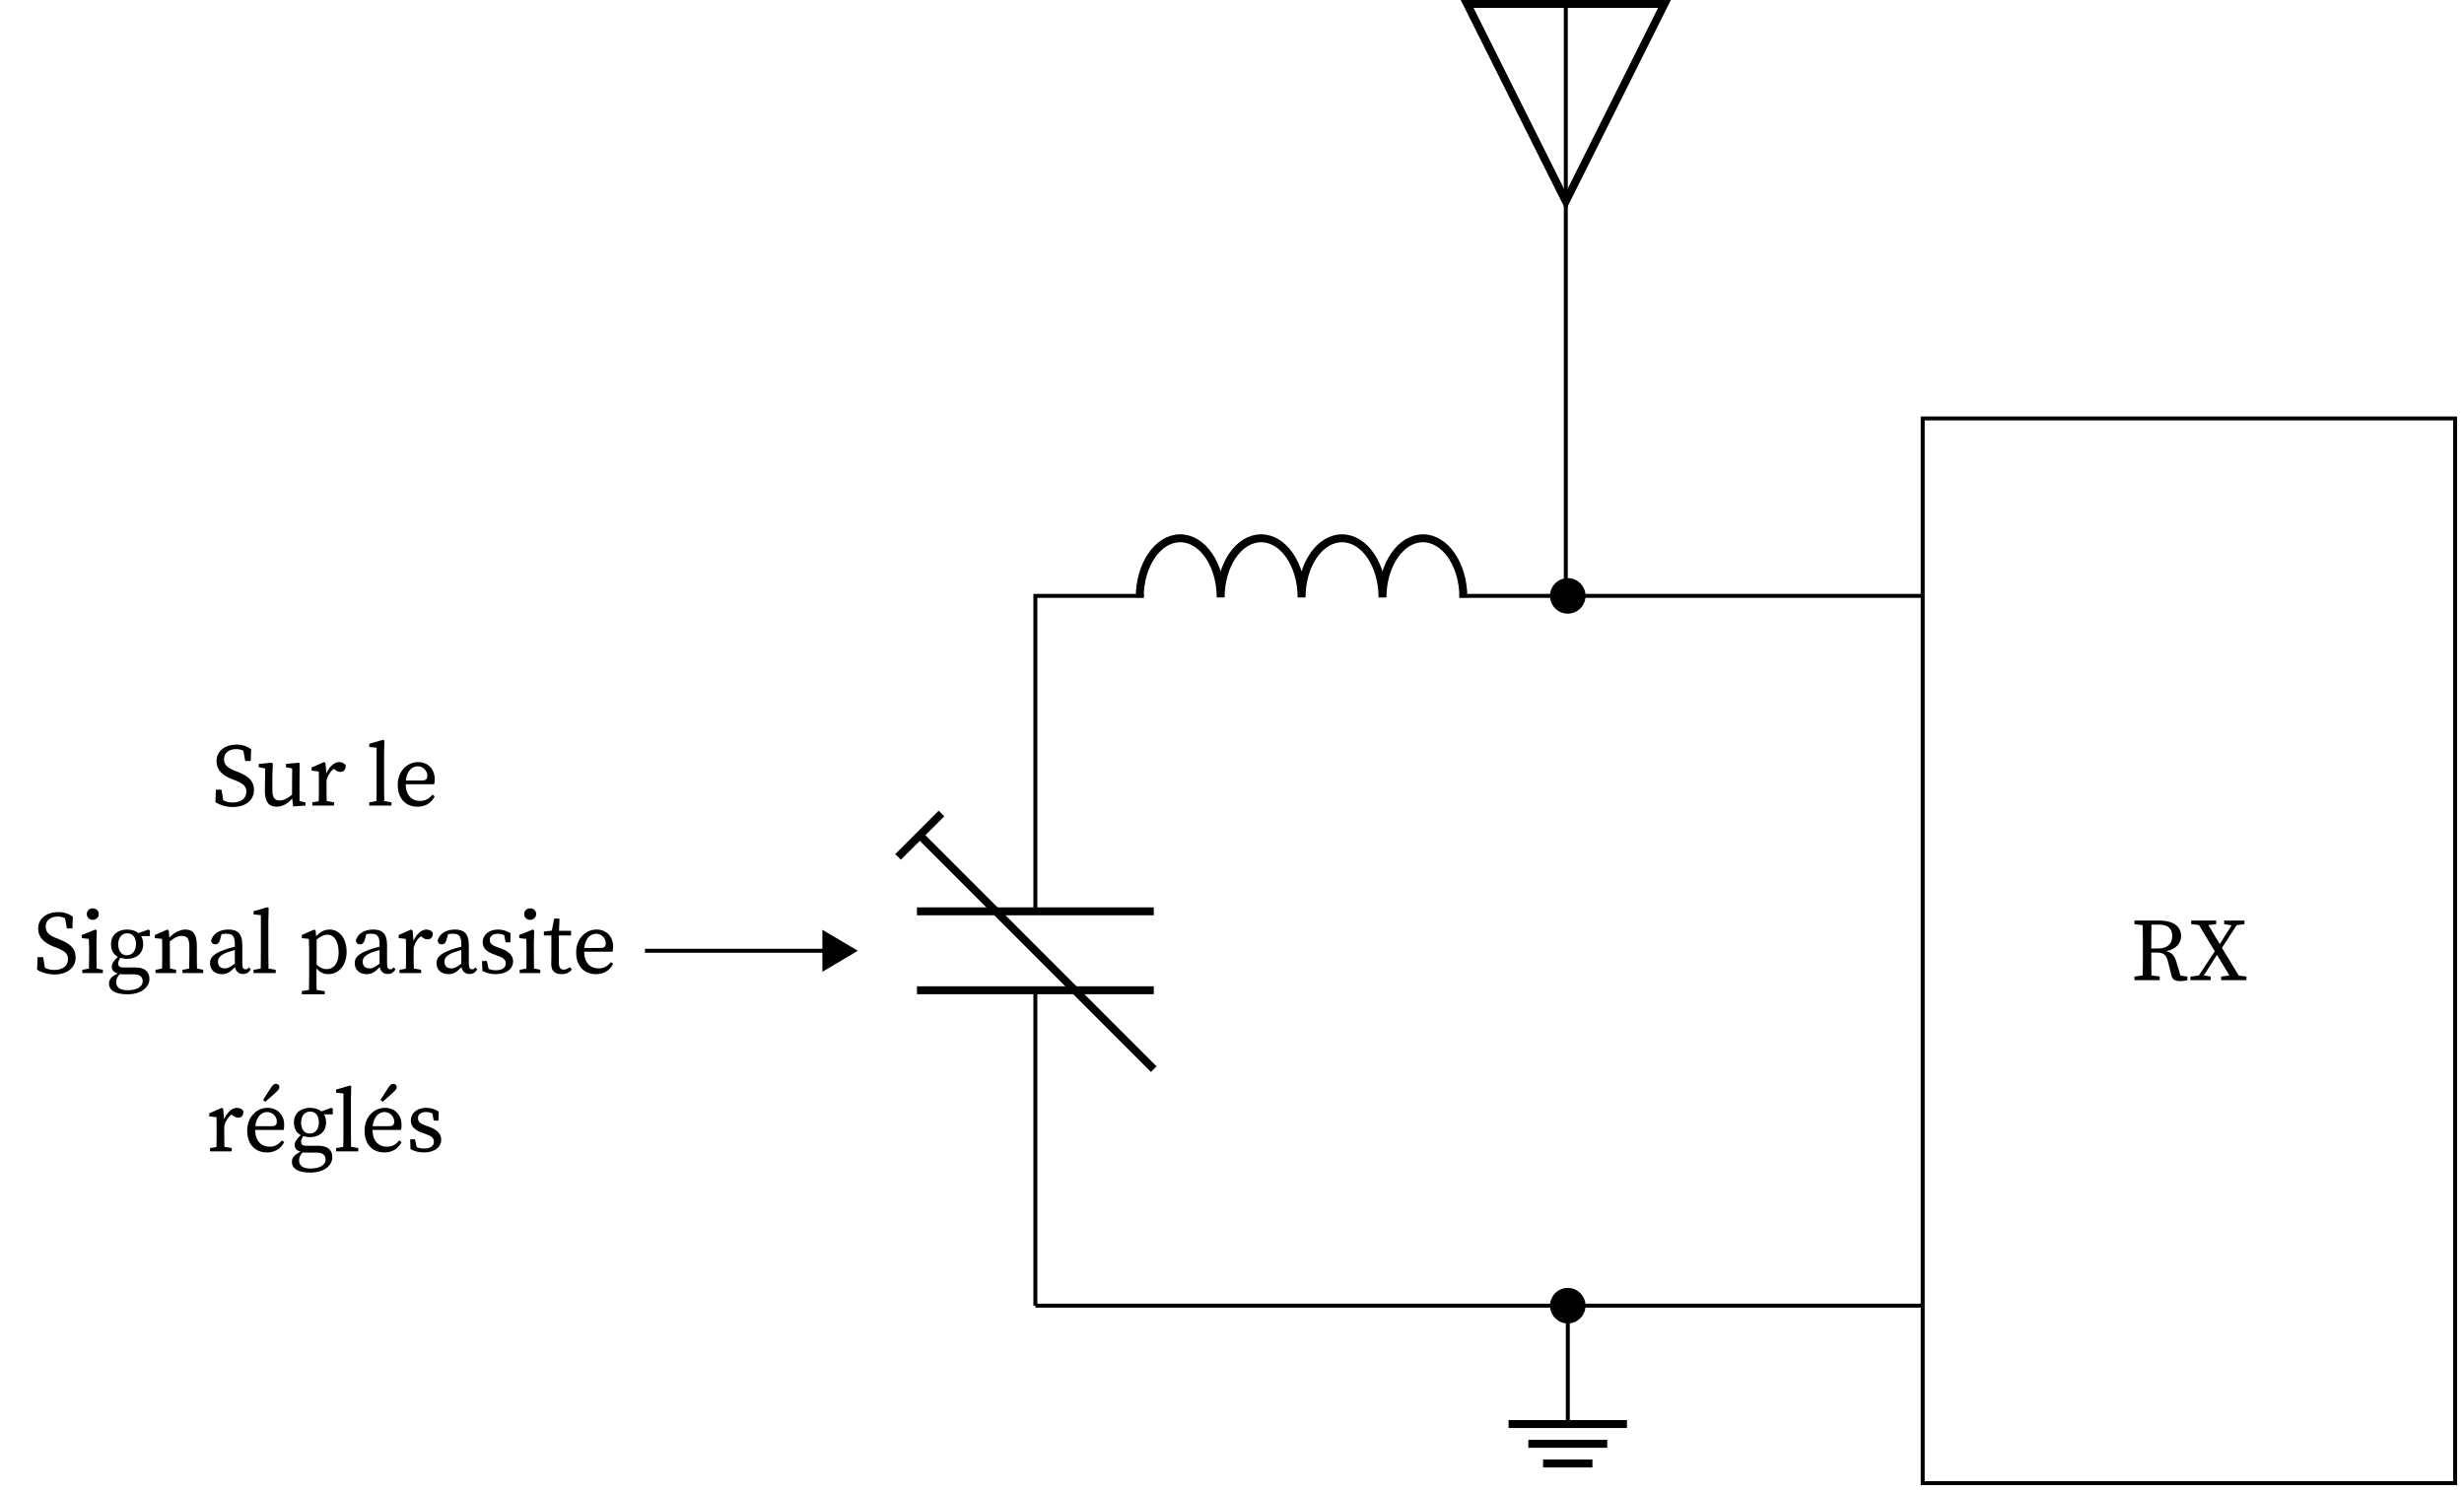
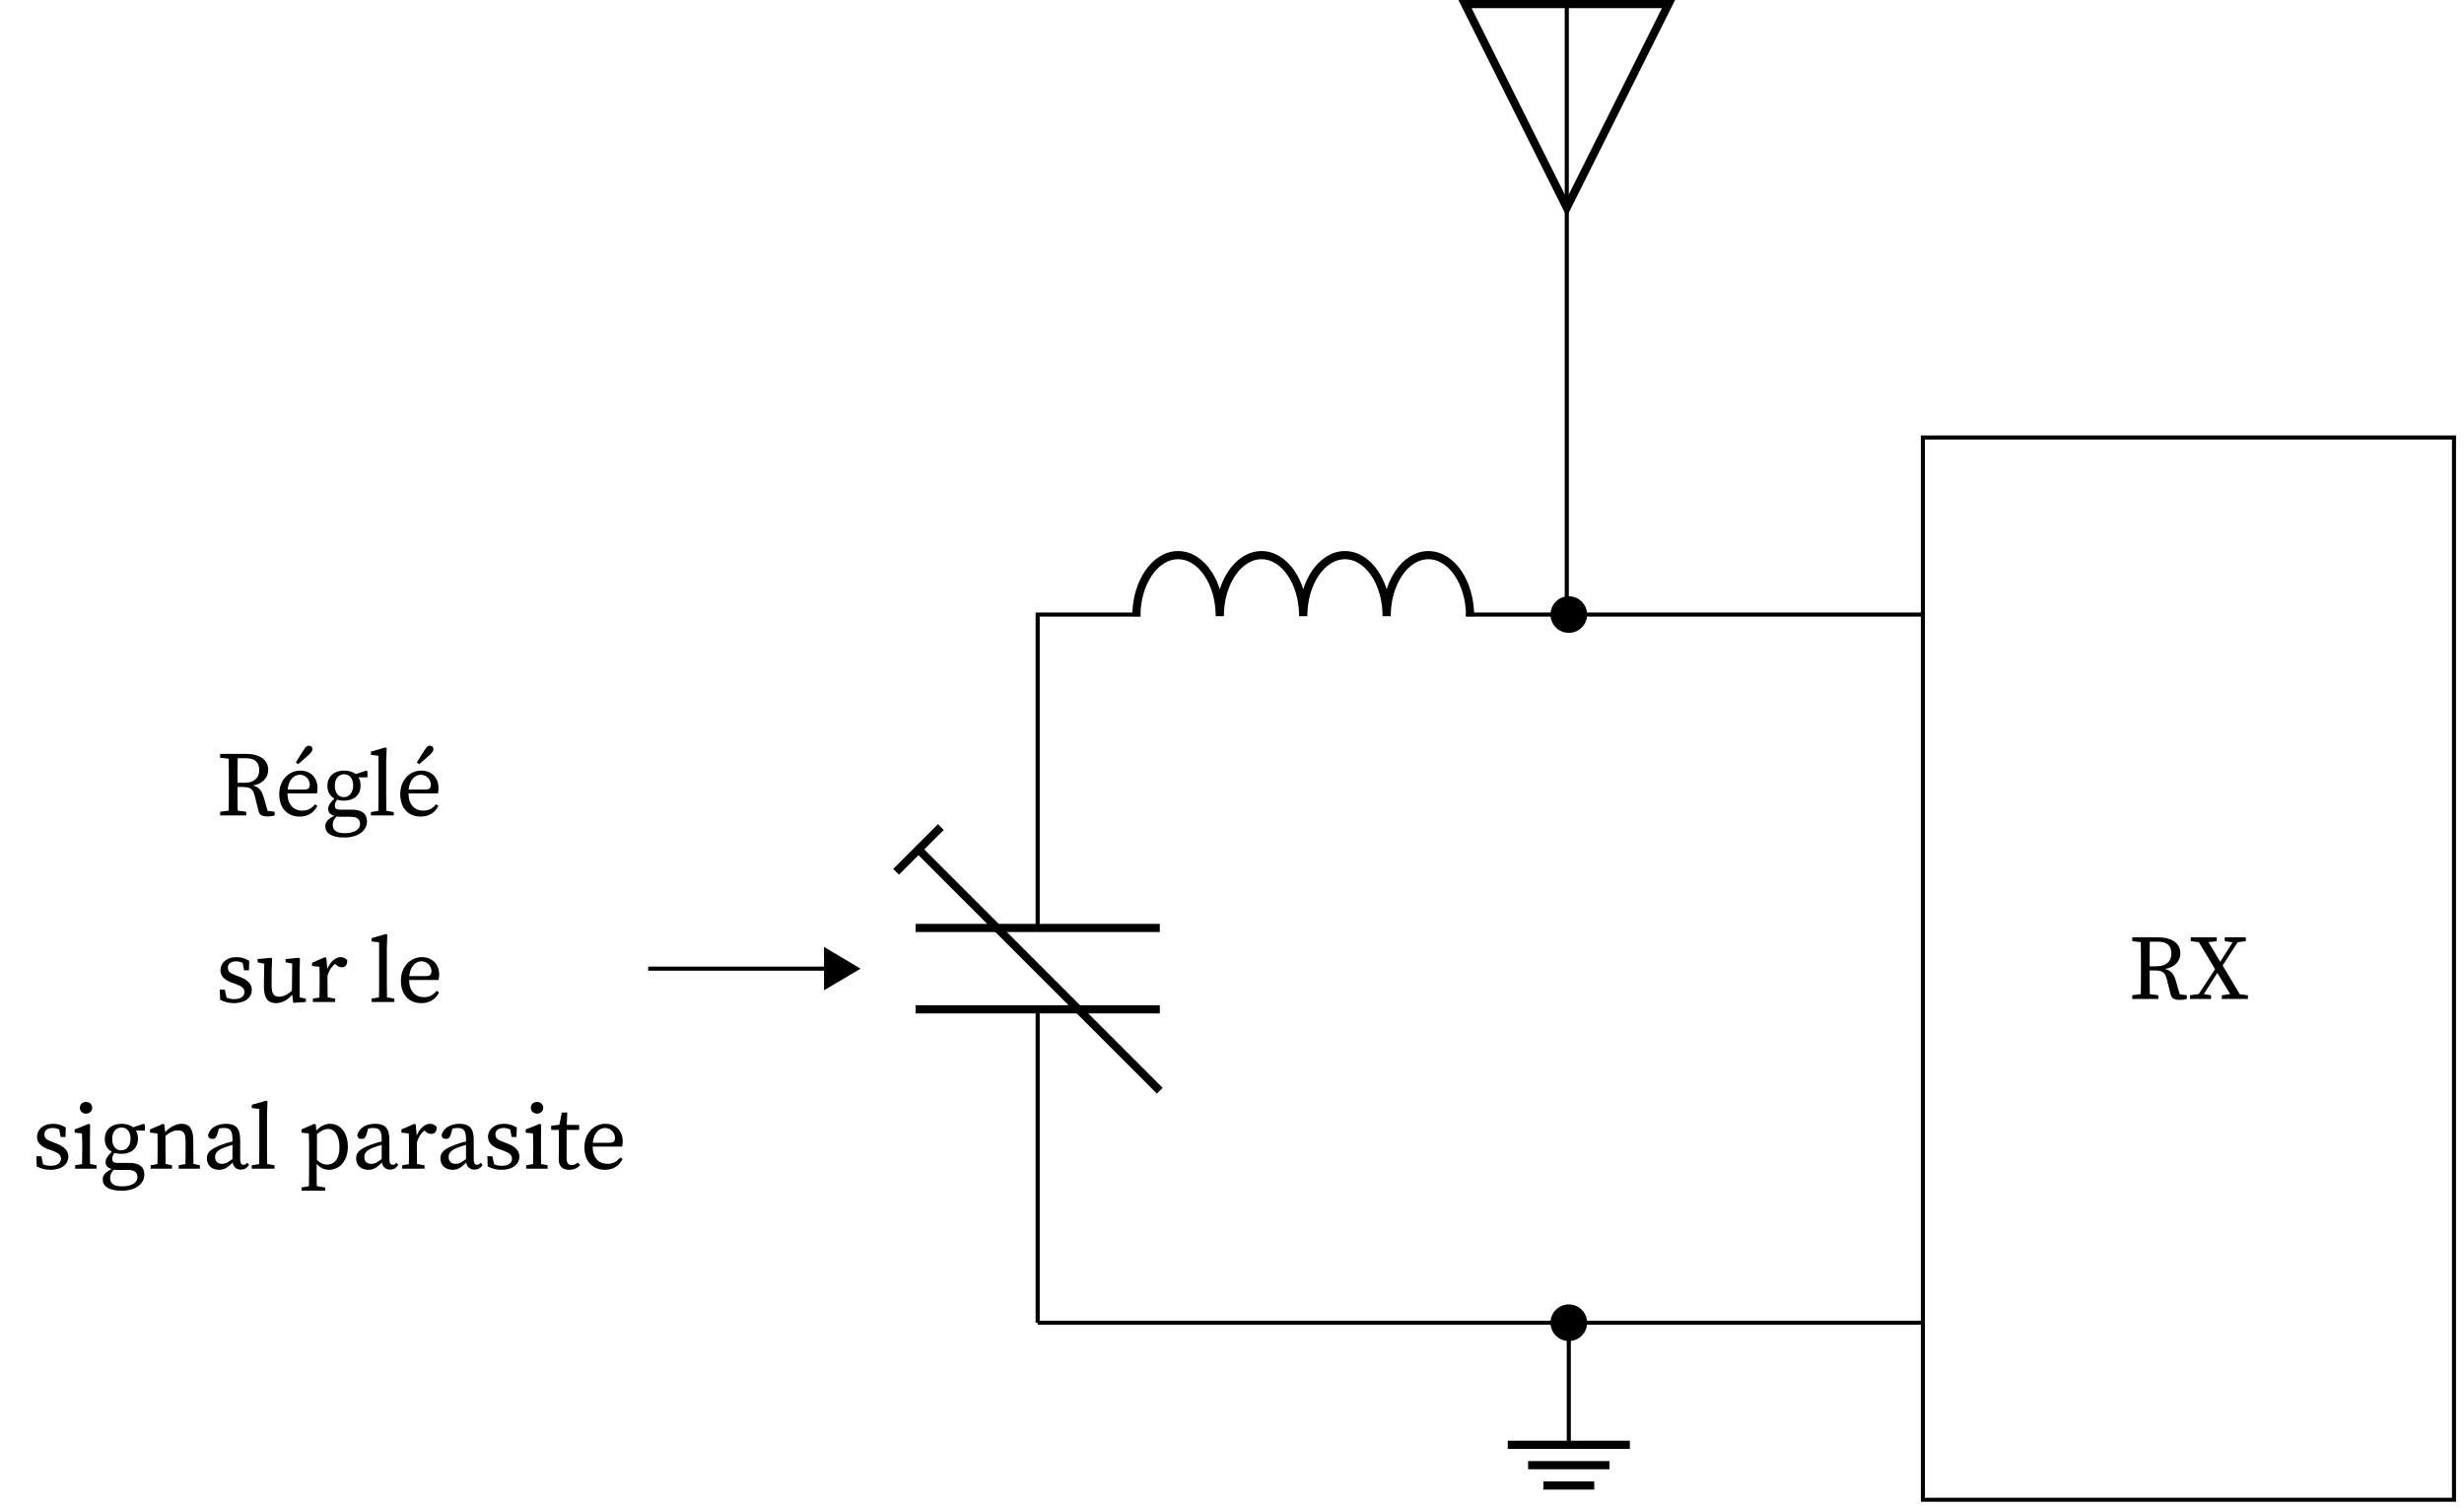
- <svg xmlns="http://www.w3.org/2000/svg" xmlns:xlink="http://www.w3.org/1999/xlink" width="246.685" height="149.349" viewBox="0 0 246.685 149.349">
+ <svg xmlns="http://www.w3.org/2000/svg" xmlns:xlink="http://www.w3.org/1999/xlink" width="239.357" height="146.441" viewBox="0 0 239.357 146.441">
  <defs>
    <g>
      <g id="glyph-0-0">
-         <path d="M 2.859 -5.562 C 3.781 -5.562 4.172 -5.141 4.172 -4.406 C 4.172 -3.688 3.734 -3.172 2.766 -3.172 L 2.078 -3.172 C 2.078 -4.016 2.078 -4.766 2.094 -5.562 Z M 1.234 -2.766 C 1.234 -1.984 1.234 -1.219 1.219 -0.469 L 0.391 -0.359 L 0.391 0 L 2.922 0 L 2.922 -0.359 L 2.094 -0.469 C 2.078 -1.172 2.078 -1.906 2.078 -2.766 L 2.516 -2.766 C 3.234 -2.766 3.562 -2.625 3.734 -1.906 L 4.094 -0.484 C 4.203 -0.047 4.453 0.094 5.016 0.094 C 5.297 0.094 5.5 0.047 5.688 0 L 5.688 -0.359 L 5 -0.453 L 4.609 -1.766 C 4.406 -2.469 4.094 -2.797 3.562 -2.906 C 4.562 -3.078 5.062 -3.719 5.062 -4.406 C 5.062 -5.391 4.25 -5.969 2.891 -5.969 L 0.391 -5.969 L 0.391 -5.609 L 1.219 -5.5 C 1.234 -4.734 1.234 -3.969 1.234 -3.203 Z M 1.234 -2.766 " />
+         <path d="M 2.875 -5.562 C 3.797 -5.562 4.188 -5.156 4.188 -4.406 C 4.188 -3.688 3.734 -3.172 2.766 -3.172 L 2.078 -3.172 C 2.078 -4.016 2.078 -4.781 2.094 -5.562 Z M 1.234 -2.766 C 1.234 -2 1.234 -1.219 1.219 -0.469 L 0.391 -0.359 L 0.391 0 L 2.922 0 L 2.922 -0.359 L 2.094 -0.469 C 2.078 -1.188 2.078 -1.906 2.078 -2.766 L 2.516 -2.766 C 3.25 -2.766 3.578 -2.641 3.75 -1.906 L 4.109 -0.484 C 4.203 -0.047 4.453 0.094 5.016 0.094 C 5.297 0.094 5.516 0.047 5.688 0 L 5.688 -0.359 L 5 -0.453 L 4.625 -1.766 C 4.422 -2.469 4.094 -2.797 3.562 -2.906 C 4.562 -3.078 5.062 -3.719 5.062 -4.422 C 5.062 -5.391 4.266 -5.984 2.891 -5.984 L 0.391 -5.984 L 0.391 -5.609 L 1.219 -5.516 C 1.234 -4.75 1.234 -3.984 1.234 -3.203 Z M 1.234 -2.766 " />
      </g>
      <g id="glyph-0-1">
-         <path d="M 0.172 -5.609 L 0.953 -5.516 L 2.531 -2.891 L 0.938 -0.469 L 0.094 -0.359 L 0.094 0 L 2.125 0 L 2.125 -0.359 L 1.438 -0.469 L 2.75 -2.531 L 4 -0.469 L 3.172 -0.359 L 3.172 0 L 5.703 0 L 5.703 -0.359 L 4.938 -0.453 L 3.25 -3.234 L 4.719 -5.5 L 5.5 -5.609 L 5.5 -5.969 L 3.469 -5.969 L 3.469 -5.609 L 4.219 -5.5 L 3.031 -3.609 L 1.891 -5.516 L 2.672 -5.609 L 2.672 -5.969 L 0.172 -5.969 Z M 0.172 -5.609 " />
+         <path d="M 0.172 -5.609 L 0.953 -5.516 L 2.531 -2.891 L 0.938 -0.469 L 0.094 -0.359 L 0.094 0 L 2.141 0 L 2.141 -0.359 L 1.438 -0.469 L 2.75 -2.531 L 4 -0.469 L 3.188 -0.359 L 3.188 0 L 5.719 0 L 5.719 -0.359 L 4.938 -0.453 L 3.266 -3.25 L 4.734 -5.516 L 5.516 -5.609 L 5.516 -5.984 L 3.469 -5.984 L 3.469 -5.609 L 4.234 -5.5 L 3.031 -3.609 L 1.891 -5.516 L 2.688 -5.609 L 2.688 -5.984 L 0.172 -5.984 Z M 0.172 -5.609 " />
      </g>
      <g id="glyph-0-2">
-         <path d="M 2.062 -0.312 C 1.688 -0.312 1.422 -0.391 1.141 -0.531 L 0.969 -1.594 L 0.406 -1.594 L 0.359 -0.344 C 0.766 -0.078 1.422 0.141 2.094 0.141 C 3.344 0.141 4.219 -0.516 4.219 -1.562 C 4.219 -2.406 3.75 -2.922 2.594 -3.375 L 2.234 -3.516 C 1.594 -3.766 1.219 -4.094 1.219 -4.641 C 1.219 -5.312 1.75 -5.656 2.422 -5.656 C 2.703 -5.656 2.922 -5.609 3.156 -5.484 L 3.344 -4.469 L 3.891 -4.469 L 3.938 -5.641 C 3.562 -5.922 3.078 -6.109 2.484 -6.109 C 1.344 -6.109 0.469 -5.484 0.469 -4.453 C 0.469 -3.547 1.094 -3.016 2 -2.656 L 2.359 -2.516 C 3.109 -2.219 3.453 -1.969 3.453 -1.391 C 3.453 -0.703 2.906 -0.312 2.062 -0.312 Z M 2.062 -0.312 " />
+         <path d="M 2.406 -3.953 C 2.953 -3.953 3.375 -3.5 3.375 -2.984 C 3.375 -2.719 3.281 -2.516 2.844 -2.516 L 1.219 -2.516 C 1.328 -3.562 1.906 -3.953 2.406 -3.953 Z M 2.453 -4.359 C 1.344 -4.359 0.406 -3.453 0.406 -2.078 C 0.406 -0.719 1.188 0.109 2.391 0.109 C 3.203 0.109 3.781 -0.281 4.109 -0.922 L 3.891 -1.094 C 3.578 -0.719 3.219 -0.469 2.656 -0.469 C 1.797 -0.469 1.219 -1.047 1.203 -2.141 L 4.062 -2.141 C 4.094 -2.266 4.125 -2.438 4.125 -2.641 C 4.125 -3.734 3.391 -4.359 2.453 -4.359 Z M 2.016 -5.141 L 2.25 -4.984 C 2.609 -5.297 2.953 -5.609 3.328 -5.938 C 3.578 -6.172 3.625 -6.312 3.625 -6.438 C 3.625 -6.672 3.453 -6.781 3.281 -6.781 C 3.125 -6.781 2.969 -6.688 2.812 -6.406 C 2.516 -5.984 2.266 -5.562 2.016 -5.141 Z M 2.016 -5.141 " />
      </g>
      <g id="glyph-0-3">
-         <path d="M 4.891 0 L 4.891 -0.328 L 4.297 -0.453 L 4.297 -2.953 L 4.312 -4.203 L 4.234 -4.297 L 2.938 -4.172 L 2.938 -3.844 L 3.562 -3.719 L 3.547 -1.094 C 3.125 -0.719 2.703 -0.516 2.297 -0.516 C 1.812 -0.516 1.578 -0.797 1.578 -1.562 L 1.578 -2.953 L 1.625 -4.203 L 1.531 -4.297 L 0.219 -4.172 L 0.219 -3.844 L 0.859 -3.719 L 0.828 -1.484 C 0.828 -0.312 1.266 0.109 1.984 0.109 C 2.531 0.109 3.094 -0.141 3.562 -0.719 L 3.656 0.078 Z M 4.891 0 " />
+         <path d="M 2.156 -4 C 2.703 -4 3.031 -3.562 3.031 -2.922 C 3.031 -2.266 2.688 -1.781 2.125 -1.781 C 1.562 -1.781 1.25 -2.234 1.25 -2.891 C 1.25 -3.547 1.594 -4 2.156 -4 Z M 0.531 -2.891 C 0.531 -2.281 0.781 -1.875 1.219 -1.641 C 0.766 -1.219 0.609 -0.922 0.609 -0.641 C 0.609 -0.297 0.797 -0.078 1.203 0.031 C 0.531 0.359 0.328 0.672 0.328 1.047 C 0.328 1.688 0.875 2.141 2.172 2.141 C 3.641 2.141 4.375 1.375 4.375 0.594 C 4.375 -0.141 3.922 -0.562 2.938 -0.562 L 1.766 -0.562 C 1.344 -0.562 1.25 -0.719 1.25 -0.953 C 1.25 -1.156 1.328 -1.328 1.469 -1.531 C 1.672 -1.469 1.891 -1.438 2.141 -1.438 C 3.062 -1.438 3.75 -1.953 3.75 -2.891 C 3.75 -3.219 3.688 -3.5 3.547 -3.703 L 4.422 -3.703 L 4.422 -4.266 L 4.297 -4.359 L 3.281 -4.016 C 3 -4.25 2.594 -4.359 2.141 -4.359 C 1.219 -4.359 0.531 -3.828 0.531 -2.891 Z M 2.203 1.719 C 1.5 1.719 1.047 1.5 1.047 0.906 C 1.047 0.609 1.156 0.375 1.406 0.109 C 1.516 0.109 1.641 0.125 1.766 0.125 L 2.812 0.125 C 3.453 0.125 3.703 0.422 3.703 0.828 C 3.703 1.328 3.188 1.719 2.203 1.719 Z M 2.203 1.719 " />
      </g>
      <g id="glyph-0-4">
-         <path d="M 0.375 0 L 2.547 0 L 2.547 -0.328 L 1.812 -0.453 C 1.797 -0.906 1.797 -1.484 1.797 -1.875 L 1.797 -2.547 C 1.938 -3.047 2.172 -3.422 2.531 -3.688 L 2.641 -3.594 C 2.812 -3.453 2.984 -3.375 3.188 -3.375 C 3.547 -3.375 3.719 -3.609 3.719 -4.031 C 3.609 -4.219 3.344 -4.359 3.062 -4.359 C 2.594 -4.359 2.078 -3.922 1.781 -3.219 L 1.688 -4.266 L 1.547 -4.359 L 0.297 -3.812 L 0.297 -3.5 L 1.016 -3.422 C 1.031 -3.062 1.031 -2.797 1.031 -2.297 L 1.031 -1.875 C 1.031 -1.469 1.031 -0.891 1.016 -0.438 L 0.375 -0.328 Z M 0.375 0 " />
+         <path d="M 0.219 -6.203 L 0.219 -5.891 L 0.953 -5.797 L 0.953 -1.875 C 0.953 -1.406 0.953 -0.922 0.938 -0.453 L 0.219 -0.328 L 0.219 0 L 2.438 0 L 2.438 -0.328 L 1.719 -0.453 C 1.719 -0.922 1.703 -1.406 1.703 -1.875 L 1.703 -5.266 L 1.75 -6.531 L 1.625 -6.609 Z M 0.219 -6.203 " />
      </g>
      <g id="glyph-0-5">
-         <path d="M 0.219 -6.188 L 0.219 -5.875 L 0.953 -5.797 L 0.953 -1.875 C 0.953 -1.406 0.953 -0.922 0.938 -0.453 L 0.219 -0.328 L 0.219 0 L 2.438 0 L 2.438 -0.328 L 1.719 -0.453 C 1.719 -0.922 1.703 -1.406 1.703 -1.875 L 1.703 -5.25 L 1.734 -6.516 L 1.609 -6.594 Z M 0.219 -6.188 " />
+         <path d="M 1.781 0.109 C 2.938 0.109 3.531 -0.484 3.531 -1.156 C 3.531 -1.719 3.188 -2.141 2.297 -2.469 L 2.016 -2.578 C 1.406 -2.797 1.203 -2.953 1.203 -3.344 C 1.203 -3.703 1.484 -3.953 2.031 -3.953 C 2.25 -3.953 2.453 -3.891 2.641 -3.797 L 2.781 -3.078 L 3.25 -3.078 L 3.281 -4 C 2.906 -4.234 2.516 -4.359 2.031 -4.359 C 1.031 -4.359 0.484 -3.75 0.484 -3.094 C 0.484 -2.5 0.906 -2.141 1.562 -1.891 L 1.969 -1.75 C 2.531 -1.547 2.812 -1.344 2.812 -0.969 C 2.812 -0.562 2.484 -0.281 1.812 -0.281 C 1.531 -0.281 1.297 -0.328 1.078 -0.422 L 0.906 -1.203 L 0.422 -1.203 L 0.453 -0.219 C 0.891 0 1.281 0.109 1.781 0.109 Z M 1.781 0.109 " />
      </g>
      <g id="glyph-0-6">
-         <path d="M 2.406 -3.938 C 2.953 -3.938 3.375 -3.484 3.375 -2.984 C 3.375 -2.719 3.281 -2.516 2.844 -2.516 L 1.219 -2.516 C 1.328 -3.547 1.906 -3.938 2.406 -3.938 Z M 2.453 -4.359 C 1.344 -4.359 0.406 -3.438 0.406 -2.078 C 0.406 -0.719 1.188 0.109 2.391 0.109 C 3.203 0.109 3.781 -0.281 4.109 -0.922 L 3.891 -1.094 C 3.562 -0.719 3.219 -0.469 2.656 -0.469 C 1.797 -0.469 1.219 -1.047 1.203 -2.141 L 4.047 -2.141 C 4.094 -2.25 4.109 -2.438 4.109 -2.641 C 4.109 -3.719 3.375 -4.359 2.453 -4.359 Z M 2.453 -4.359 " />
+         <path d="M 4.906 0 L 4.906 -0.328 L 4.297 -0.453 L 4.297 -2.953 L 4.328 -4.203 L 4.234 -4.297 L 2.938 -4.172 L 2.938 -3.859 L 3.578 -3.734 L 3.547 -1.094 C 3.141 -0.719 2.703 -0.516 2.297 -0.516 C 1.812 -0.516 1.578 -0.797 1.578 -1.578 L 1.578 -2.953 L 1.625 -4.203 L 1.531 -4.297 L 0.219 -4.172 L 0.219 -3.859 L 0.859 -3.719 L 0.828 -1.5 C 0.828 -0.312 1.266 0.109 2 0.109 C 2.531 0.109 3.094 -0.141 3.578 -0.719 L 3.672 0.078 Z M 4.906 0 " />
      </g>
      <g id="glyph-0-7">
-         <path d="M 1.359 -5.328 C 1.688 -5.328 1.969 -5.578 1.969 -5.906 C 1.969 -6.25 1.688 -6.484 1.359 -6.484 C 1.031 -6.484 0.766 -6.25 0.766 -5.906 C 0.766 -5.578 1.031 -5.328 1.359 -5.328 Z M 2.375 -0.328 L 1.75 -0.453 C 1.75 -0.891 1.734 -1.484 1.734 -1.875 L 1.734 -3.047 L 1.766 -4.266 L 1.625 -4.359 L 0.266 -3.812 L 0.266 -3.5 L 0.969 -3.422 C 0.984 -3.062 1 -2.781 1 -2.297 L 1 -1.875 C 1 -1.484 0.984 -0.891 0.984 -0.453 L 0.312 -0.328 L 0.312 0 L 2.375 0 Z M 2.375 -0.328 " />
+         <path d="M 0.375 0 L 2.547 0 L 2.547 -0.328 L 1.812 -0.453 C 1.812 -0.906 1.797 -1.484 1.797 -1.875 L 1.797 -2.547 C 1.953 -3.062 2.188 -3.438 2.531 -3.703 L 2.641 -3.609 C 2.812 -3.453 2.984 -3.375 3.188 -3.375 C 3.547 -3.375 3.719 -3.609 3.719 -4.031 C 3.609 -4.234 3.344 -4.359 3.078 -4.359 C 2.594 -4.359 2.078 -3.938 1.781 -3.219 L 1.688 -4.266 L 1.562 -4.359 L 0.297 -3.812 L 0.297 -3.5 L 1.016 -3.422 C 1.031 -3.062 1.031 -2.797 1.031 -2.312 L 1.031 -1.875 C 1.031 -1.469 1.031 -0.891 1.016 -0.438 L 0.375 -0.328 Z M 0.375 0 " />
      </g>
      <g id="glyph-0-8">
-         <path d="M 2.156 -3.984 C 2.703 -3.984 3.031 -3.547 3.031 -2.922 C 3.031 -2.25 2.688 -1.781 2.109 -1.781 C 1.562 -1.781 1.25 -2.234 1.25 -2.875 C 1.25 -3.531 1.594 -3.984 2.156 -3.984 Z M 0.531 -2.891 C 0.531 -2.281 0.781 -1.859 1.219 -1.625 C 0.766 -1.219 0.609 -0.922 0.609 -0.641 C 0.609 -0.297 0.797 -0.078 1.203 0.031 C 0.531 0.359 0.328 0.672 0.328 1.047 C 0.328 1.688 0.875 2.125 2.172 2.125 C 3.625 2.125 4.375 1.359 4.375 0.594 C 4.375 -0.141 3.922 -0.562 2.938 -0.562 L 1.766 -0.562 C 1.344 -0.562 1.25 -0.719 1.25 -0.953 C 1.25 -1.156 1.328 -1.328 1.469 -1.531 C 1.672 -1.469 1.891 -1.422 2.125 -1.422 C 3.062 -1.422 3.75 -1.953 3.75 -2.891 C 3.75 -3.219 3.672 -3.484 3.547 -3.703 L 4.422 -3.703 L 4.422 -4.266 L 4.281 -4.359 L 3.281 -4 C 2.984 -4.234 2.594 -4.359 2.141 -4.359 C 1.219 -4.359 0.531 -3.828 0.531 -2.891 Z M 2.203 1.719 C 1.5 1.719 1.047 1.484 1.047 0.906 C 1.047 0.609 1.156 0.375 1.406 0.109 C 1.516 0.109 1.641 0.125 1.766 0.125 L 2.812 0.125 C 3.453 0.125 3.703 0.422 3.703 0.828 C 3.703 1.328 3.172 1.719 2.203 1.719 Z M 2.203 1.719 " />
+         <path d="M 2.406 -3.953 C 2.953 -3.953 3.375 -3.5 3.375 -2.984 C 3.375 -2.719 3.281 -2.516 2.844 -2.516 L 1.219 -2.516 C 1.328 -3.562 1.906 -3.953 2.406 -3.953 Z M 2.453 -4.359 C 1.344 -4.359 0.406 -3.453 0.406 -2.078 C 0.406 -0.719 1.188 0.109 2.391 0.109 C 3.203 0.109 3.781 -0.281 4.109 -0.922 L 3.891 -1.094 C 3.578 -0.719 3.219 -0.469 2.656 -0.469 C 1.797 -0.469 1.219 -1.047 1.203 -2.141 L 4.062 -2.141 C 4.094 -2.266 4.125 -2.438 4.125 -2.641 C 4.125 -3.734 3.391 -4.359 2.453 -4.359 Z M 2.453 -4.359 " />
      </g>
      <g id="glyph-0-9">
-         <path d="M 3.359 -4.359 C 2.797 -4.359 2.188 -4.031 1.75 -3.547 L 1.688 -4.266 L 1.547 -4.359 L 0.297 -3.812 L 0.297 -3.5 L 1.016 -3.422 C 1.031 -3.062 1.031 -2.797 1.031 -2.297 L 1.031 -1.875 C 1.031 -1.469 1.031 -0.891 1.016 -0.453 L 0.359 -0.328 L 0.359 0 L 2.422 0 L 2.422 -0.328 L 1.812 -0.453 C 1.797 -0.891 1.797 -1.484 1.797 -1.875 L 1.797 -3.172 C 2.25 -3.547 2.594 -3.719 3 -3.719 C 3.531 -3.719 3.75 -3.453 3.75 -2.625 L 3.75 -1.875 C 3.75 -1.469 3.734 -0.891 3.734 -0.453 L 3.062 -0.328 L 3.062 0 L 5.141 0 L 5.141 -0.328 L 4.516 -0.453 C 4.5 -0.891 4.5 -1.469 4.5 -1.875 L 4.5 -2.703 C 4.5 -3.875 4.125 -4.359 3.359 -4.359 Z M 3.359 -4.359 " />
+         <path d="M 1.375 -5.344 C 1.703 -5.344 1.969 -5.594 1.969 -5.922 C 1.969 -6.266 1.703 -6.484 1.375 -6.484 C 1.031 -6.484 0.766 -6.266 0.766 -5.922 C 0.766 -5.594 1.031 -5.344 1.375 -5.344 Z M 2.391 -0.328 L 1.766 -0.453 C 1.75 -0.891 1.75 -1.484 1.75 -1.875 L 1.75 -3.062 L 1.766 -4.266 L 1.641 -4.359 L 0.266 -3.812 L 0.266 -3.5 L 0.969 -3.422 C 0.984 -3.062 1 -2.781 1 -2.297 L 1 -1.875 C 1 -1.484 0.984 -0.891 0.984 -0.453 L 0.312 -0.328 L 0.312 0 L 2.391 0 Z M 2.391 -0.328 " />
      </g>
      <g id="glyph-0-10">
-         <path d="M 3.719 0.094 C 4.031 0.094 4.281 -0.031 4.484 -0.375 L 4.312 -0.578 C 4.219 -0.453 4.109 -0.375 3.969 -0.375 C 3.766 -0.375 3.641 -0.516 3.641 -0.906 L 3.641 -2.797 C 3.641 -3.922 3.188 -4.359 2.25 -4.359 C 1.344 -4.359 0.688 -3.922 0.516 -3.25 C 0.547 -3.016 0.688 -2.875 0.938 -2.875 C 1.172 -2.875 1.328 -3.031 1.406 -3.312 L 1.562 -3.891 C 1.75 -3.938 1.922 -3.938 2.047 -3.938 C 2.641 -3.938 2.891 -3.734 2.891 -2.859 L 2.891 -2.641 C 2.531 -2.562 2.156 -2.438 1.875 -2.344 C 0.672 -1.906 0.406 -1.5 0.406 -1 C 0.406 -0.266 0.953 0.109 1.594 0.109 C 2.125 0.109 2.422 -0.109 2.906 -0.594 C 2.984 -0.172 3.281 0.094 3.719 0.094 Z M 1.203 -1.141 C 1.203 -1.406 1.297 -1.734 2.062 -2.047 C 2.25 -2.109 2.578 -2.219 2.891 -2.312 L 2.891 -0.938 C 2.375 -0.578 2.219 -0.469 1.906 -0.469 C 1.5 -0.469 1.203 -0.656 1.203 -1.141 Z M 1.203 -1.141 " />
+         <path d="M 3.359 -4.359 C 2.812 -4.359 2.203 -4.031 1.766 -3.547 L 1.688 -4.266 L 1.562 -4.359 L 0.297 -3.812 L 0.297 -3.5 L 1.016 -3.422 C 1.031 -3.062 1.031 -2.797 1.031 -2.312 L 1.031 -1.875 C 1.031 -1.469 1.031 -0.891 1.016 -0.453 L 0.359 -0.328 L 0.359 0 L 2.438 0 L 2.438 -0.328 L 1.812 -0.453 C 1.812 -0.891 1.797 -1.484 1.797 -1.875 L 1.797 -3.188 C 2.25 -3.562 2.594 -3.719 3.016 -3.719 C 3.547 -3.719 3.75 -3.453 3.75 -2.641 L 3.75 -1.875 C 3.75 -1.469 3.75 -0.891 3.734 -0.453 L 3.078 -0.328 L 3.078 0 L 5.141 0 L 5.141 -0.328 L 4.516 -0.453 C 4.516 -0.891 4.5 -1.469 4.5 -1.875 L 4.5 -2.703 C 4.5 -3.875 4.125 -4.359 3.359 -4.359 Z M 3.359 -4.359 " />
      </g>
      <g id="glyph-0-11">
-         <path d="M 4 -2.062 C 4 -0.906 3.453 -0.391 2.781 -0.391 C 2.453 -0.391 2.125 -0.531 1.797 -0.844 L 1.797 -3.359 C 2.25 -3.734 2.609 -3.844 2.875 -3.844 C 3.531 -3.844 4 -3.203 4 -2.062 Z M 1.047 0.25 C 1.047 0.734 1.031 1.203 1.031 1.688 L 0.312 1.812 L 0.312 2.125 L 2.609 2.125 L 2.609 1.812 L 1.797 1.688 C 1.781 1.203 1.781 0.719 1.781 0.234 L 1.781 -0.469 C 2.156 -0.031 2.547 0.109 2.969 0.109 C 4 0.109 4.797 -0.766 4.797 -2.125 C 4.797 -3.516 4.047 -4.359 3.094 -4.359 C 2.625 -4.359 2.172 -4.156 1.75 -3.688 L 1.688 -4.266 L 1.562 -4.359 L 0.312 -3.812 L 0.312 -3.5 L 1.016 -3.422 C 1.031 -3.062 1.047 -2.797 1.047 -2.297 Z M 1.047 0.25 " />
+         <path d="M 3.719 0.094 C 4.031 0.094 4.281 -0.031 4.5 -0.375 L 4.312 -0.578 C 4.219 -0.453 4.125 -0.375 3.969 -0.375 C 3.766 -0.375 3.641 -0.516 3.641 -0.906 L 3.641 -2.812 C 3.641 -3.938 3.203 -4.359 2.266 -4.359 C 1.344 -4.359 0.688 -3.938 0.516 -3.25 C 0.547 -3.016 0.688 -2.891 0.938 -2.891 C 1.188 -2.891 1.328 -3.031 1.406 -3.312 L 1.578 -3.891 C 1.766 -3.938 1.922 -3.953 2.062 -3.953 C 2.641 -3.953 2.891 -3.734 2.891 -2.875 L 2.891 -2.641 C 2.531 -2.562 2.156 -2.453 1.891 -2.344 C 0.672 -1.906 0.406 -1.516 0.406 -1 C 0.406 -0.266 0.953 0.109 1.594 0.109 C 2.125 0.109 2.422 -0.109 2.906 -0.594 C 2.984 -0.172 3.281 0.094 3.719 0.094 Z M 1.203 -1.141 C 1.203 -1.406 1.297 -1.75 2.078 -2.047 C 2.266 -2.125 2.578 -2.219 2.891 -2.312 L 2.891 -0.938 C 2.391 -0.578 2.219 -0.469 1.906 -0.469 C 1.5 -0.469 1.203 -0.656 1.203 -1.141 Z M 1.203 -1.141 " />
      </g>
      <g id="glyph-0-12">
-         <path d="M 1.781 0.109 C 2.938 0.109 3.531 -0.484 3.531 -1.156 C 3.531 -1.719 3.188 -2.141 2.297 -2.469 L 2.016 -2.562 C 1.406 -2.797 1.203 -2.938 1.203 -3.344 C 1.203 -3.703 1.484 -3.938 2.031 -3.938 C 2.234 -3.938 2.438 -3.891 2.641 -3.797 L 2.781 -3.078 L 3.25 -3.078 L 3.281 -3.984 C 2.906 -4.219 2.516 -4.359 2.031 -4.359 C 1.031 -4.359 0.484 -3.75 0.484 -3.094 C 0.484 -2.484 0.906 -2.125 1.562 -1.891 L 1.969 -1.734 C 2.531 -1.547 2.797 -1.344 2.797 -0.969 C 2.797 -0.562 2.484 -0.281 1.797 -0.281 C 1.531 -0.281 1.297 -0.328 1.078 -0.422 L 0.906 -1.203 L 0.422 -1.203 L 0.453 -0.219 C 0.891 0 1.281 0.109 1.781 0.109 Z M 1.781 0.109 " />
+         <path d="M 4 -2.062 C 4 -0.906 3.453 -0.391 2.781 -0.391 C 2.453 -0.391 2.141 -0.531 1.812 -0.844 L 1.812 -3.359 C 2.266 -3.734 2.609 -3.859 2.891 -3.859 C 3.547 -3.859 4 -3.203 4 -2.062 Z M 1.047 0.25 C 1.047 0.734 1.031 1.203 1.031 1.703 L 0.312 1.828 L 0.312 2.141 L 2.609 2.141 L 2.609 1.828 L 1.797 1.688 C 1.781 1.203 1.781 0.719 1.781 0.234 L 1.781 -0.469 C 2.156 -0.031 2.562 0.109 2.969 0.109 C 4.016 0.109 4.812 -0.766 4.812 -2.141 C 4.812 -3.516 4.062 -4.359 3.094 -4.359 C 2.625 -4.359 2.172 -4.156 1.75 -3.703 L 1.703 -4.266 L 1.562 -4.359 L 0.312 -3.812 L 0.312 -3.5 L 1.016 -3.422 C 1.031 -3.062 1.047 -2.797 1.047 -2.312 Z M 1.047 0.25 " />
      </g>
      <g id="glyph-0-13">
-         <path d="M 1.578 -1 L 1.578 -3.766 L 2.797 -3.766 L 2.797 -4.234 L 1.594 -4.234 L 1.641 -5.453 L 1.109 -5.453 L 0.875 -4.25 L 0.078 -4.156 L 0.078 -3.766 L 0.828 -3.766 L 0.828 -1.656 C 0.828 -1.312 0.812 -1.125 0.812 -0.906 C 0.812 -0.203 1.203 0.109 1.828 0.109 C 2.281 0.109 2.656 -0.047 2.875 -0.359 L 2.672 -0.594 C 2.438 -0.422 2.266 -0.344 2.062 -0.344 C 1.766 -0.344 1.578 -0.547 1.578 -1 Z M 1.578 -1 " />
-       </g>
-       <g id="glyph-0-14">
-         <path d="M 2.406 -3.938 C 2.953 -3.938 3.375 -3.484 3.375 -2.984 C 3.375 -2.719 3.281 -2.516 2.844 -2.516 L 1.219 -2.516 C 1.328 -3.547 1.906 -3.938 2.406 -3.938 Z M 2.453 -4.359 C 1.344 -4.359 0.406 -3.438 0.406 -2.078 C 0.406 -0.719 1.188 0.109 2.391 0.109 C 3.203 0.109 3.781 -0.281 4.109 -0.922 L 3.891 -1.094 C 3.562 -0.719 3.219 -0.469 2.656 -0.469 C 1.797 -0.469 1.219 -1.047 1.203 -2.141 L 4.047 -2.141 C 4.094 -2.25 4.109 -2.438 4.109 -2.641 C 4.109 -3.719 3.375 -4.359 2.453 -4.359 Z M 2 -5.141 L 2.234 -4.969 C 2.609 -5.297 2.953 -5.609 3.312 -5.938 C 3.562 -6.172 3.625 -6.297 3.625 -6.422 C 3.625 -6.656 3.453 -6.766 3.281 -6.766 C 3.125 -6.766 2.969 -6.672 2.797 -6.391 C 2.516 -5.969 2.25 -5.562 2 -5.141 Z M 2 -5.141 " />
+         <path d="M 1.578 -1 L 1.578 -3.766 L 2.797 -3.766 L 2.797 -4.25 L 1.594 -4.25 L 1.641 -5.453 L 1.109 -5.453 L 0.875 -4.266 L 0.078 -4.172 L 0.078 -3.766 L 0.828 -3.766 L 0.828 -1.656 C 0.828 -1.312 0.812 -1.125 0.812 -0.906 C 0.812 -0.203 1.203 0.109 1.828 0.109 C 2.281 0.109 2.656 -0.047 2.891 -0.359 L 2.672 -0.594 C 2.453 -0.422 2.266 -0.344 2.078 -0.344 C 1.766 -0.344 1.578 -0.547 1.578 -1 Z M 1.578 -1 " />
      </g>
    </g>
    <clipPath id="clip-0">
-       <path clip-rule="nonzero" d="M 192 41 L 245.992 41 L 245.992 148.699 L 192 148.699 Z M 192 41 " />
+       <path clip-rule="nonzero" d="M 186 42 L 238.582 42 L 238.582 145.883 L 186 145.883 Z M 186 42 " />
    </clipPath>
  </defs>
-   <path fill="none" stroke-width="0.399" stroke-linecap="butt" stroke-linejoin="miter" stroke="rgb(0%, 0%, 0%)" stroke-opacity="1" stroke-miterlimit="10" d="M -0 0.001 L -0 31.72 M -0 39.657 L -0 71.381 L 10.895 71.381 M 42.642 71.381 L 71.38 71.381 M 71.38 71.381 L 89.223 71.381 " transform="matrix(0.99566, 0, 0, -0.99566, 103.6563, 130.7351)" />
-   <path fill="none" stroke-width="0.797" stroke-linecap="butt" stroke-linejoin="miter" stroke="rgb(0%, 0%, 0%)" stroke-opacity="1" stroke-miterlimit="10" d="M -11.907 31.72 L 11.907 31.72 M -11.907 39.657 L 11.907 39.657 " transform="matrix(0.99566, 0, 0, -0.99566, 103.6563, 130.7351)" />
-   <path fill="none" stroke-width="0.797" stroke-linecap="butt" stroke-linejoin="miter" stroke="rgb(0%, 0%, 0%)" stroke-opacity="1" stroke-miterlimit="10" d="M 11.907 23.784 L -11.483 47.174 " transform="matrix(0.99566, 0, 0, -0.99566, 103.6563, 130.7351)" />
-   <path fill="none" stroke-width="0.797" stroke-linecap="butt" stroke-linejoin="miter" stroke="rgb(0%, 0%, 0%)" stroke-opacity="1" stroke-miterlimit="10" d="M -0.001 3.087 L -0.001 -3.088 " transform="matrix(-0.704031, -0.704011, -0.704011, 0.704031, 92.08283, 83.62681)" />
-   <path fill="none" stroke-width="0.797" stroke-linecap="butt" stroke-linejoin="bevel" stroke="rgb(0%, 0%, 0%)" stroke-opacity="1" stroke-miterlimit="10" d="M 10.495 71.22 C 10.495 74.508 12.315 77.172 14.563 77.172 C 16.811 77.172 18.632 74.508 18.632 71.22 C 18.632 74.508 20.452 77.172 22.7 77.172 C 24.948 77.172 26.768 74.508 26.768 71.22 C 26.768 74.508 28.589 77.172 30.837 77.172 C 33.081 77.172 34.905 74.508 34.905 71.22 C 34.905 74.508 36.726 77.172 38.974 77.172 C 41.218 77.172 43.038 74.508 43.038 71.22 " transform="matrix(0.99566, 0, 0, -0.99566, 103.6563, 130.7351)" />
-   <path fill-rule="nonzero" fill="rgb(0%, 0%, 0%)" fill-opacity="1" stroke-width="0.399" stroke-linecap="butt" stroke-linejoin="miter" stroke="rgb(0%, 0%, 0%)" stroke-opacity="1" stroke-miterlimit="10" d="M 55.122 71.381 C 55.122 72.256 54.412 72.966 53.537 72.966 C 52.658 72.966 51.948 72.256 51.948 71.381 C 51.948 70.502 52.658 69.792 53.537 69.792 C 54.412 69.792 55.122 70.502 55.122 71.381 Z M 55.122 71.381 " transform="matrix(0.99566, 0, 0, -0.99566, 103.6563, 130.7351)" />
-   <path fill="none" stroke-width="0.399" stroke-linecap="butt" stroke-linejoin="miter" stroke="rgb(0%, 0%, 0%)" stroke-opacity="1" stroke-miterlimit="10" d="M -0 0.001 L 26.768 0.001 M 26.768 0.001 L 71.38 0.001 M 71.38 0.001 L 89.223 0.001 " transform="matrix(0.99566, 0, 0, -0.99566, 103.6563, 130.7351)" />
-   <path fill-rule="nonzero" fill="rgb(0%, 0%, 0%)" fill-opacity="1" stroke-width="0.399" stroke-linecap="butt" stroke-linejoin="miter" stroke="rgb(0%, 0%, 0%)" stroke-opacity="1" stroke-miterlimit="10" d="M 55.122 0.001 C 55.122 0.876 54.412 1.586 53.537 1.586 C 52.658 1.586 51.948 0.876 51.948 0.001 C 51.948 -0.878 52.658 -1.588 53.537 -1.588 C 54.412 -1.588 55.122 -0.878 55.122 0.001 Z M 55.122 0.001 " transform="matrix(0.99566, 0, 0, -0.99566, 103.6563, 130.7351)" />
+   <path fill="none" stroke-width="0.399" stroke-linecap="butt" stroke-linejoin="miter" stroke="rgb(0%, 0%, 0%)" stroke-opacity="1" stroke-miterlimit="10" d="M -0.002 0 L -0.002 30.558 M -0.002 38.494 L -0.002 69.052 L 10.021 69.052 M 41.77 69.052 L 69.054 69.052 M 69.054 69.052 L 86.319 69.052 " transform="matrix(0.996197, 0, 0, -0.996197, 100.8026, 128.4885)" />
+   <path fill="none" stroke-width="0.797" stroke-linecap="butt" stroke-linejoin="miter" stroke="rgb(0%, 0%, 0%)" stroke-opacity="1" stroke-miterlimit="10" d="M -11.906 30.558 L 11.907 30.558 M -11.906 38.494 L 11.907 38.494 " transform="matrix(0.996197, 0, 0, -0.996197, 100.8026, 128.4885)" />
+   <path fill="none" stroke-width="0.797" stroke-linecap="butt" stroke-linejoin="miter" stroke="rgb(0%, 0%, 0%)" stroke-opacity="1" stroke-miterlimit="10" d="M 11.907 22.621 L -11.483 46.011 " transform="matrix(0.996197, 0, 0, -0.996197, 100.8026, 128.4885)" />
+   <path fill="none" stroke-width="0.797" stroke-linecap="butt" stroke-linejoin="miter" stroke="rgb(0%, 0%, 0%)" stroke-opacity="1" stroke-miterlimit="10" d="M 0.001 3.088 L -0.001 -3.087 " transform="matrix(-0.704411, -0.704391, -0.704391, 0.704411, 89.22283, 82.51346)" />
+   <path fill="none" stroke-width="0.797" stroke-linecap="butt" stroke-linejoin="bevel" stroke="rgb(0%, 0%, 0%)" stroke-opacity="1" stroke-miterlimit="10" d="M 9.621 68.895 C 9.621 72.181 11.444 74.847 13.691 74.847 C 15.938 74.847 17.757 72.181 17.757 68.895 C 17.757 72.181 19.58 74.847 21.827 74.847 C 24.074 74.847 25.894 72.181 25.894 68.895 C 25.894 72.181 27.717 74.847 29.964 74.847 C 32.211 74.847 34.03 72.181 34.03 68.895 C 34.03 72.181 35.853 74.847 38.1 74.847 C 40.347 74.847 42.166 72.181 42.166 68.895 " transform="matrix(0.996197, 0, 0, -0.996197, 100.8026, 128.4885)" />
+   <path fill-rule="nonzero" fill="rgb(0%, 0%, 0%)" fill-opacity="1" stroke-width="0.399" stroke-linecap="butt" stroke-linejoin="miter" stroke="rgb(0%, 0%, 0%)" stroke-opacity="1" stroke-miterlimit="10" d="M 53.377 69.052 C 53.377 69.93 52.667 70.64 51.789 70.64 C 50.914 70.64 50.205 69.93 50.205 69.052 C 50.205 68.177 50.914 67.468 51.789 67.468 C 52.667 67.468 53.377 68.177 53.377 69.052 Z M 53.377 69.052 " transform="matrix(0.996197, 0, 0, -0.996197, 100.8026, 128.4885)" />
+   <path fill="none" stroke-width="0.399" stroke-linecap="butt" stroke-linejoin="miter" stroke="rgb(0%, 0%, 0%)" stroke-opacity="1" stroke-miterlimit="10" d="M -0.002 0 L 25.894 0 M 25.894 0 L 69.054 0 M 69.054 0 L 86.319 0 " transform="matrix(0.996197, 0, 0, -0.996197, 100.8026, 128.4885)" />
+   <path fill-rule="nonzero" fill="rgb(0%, 0%, 0%)" fill-opacity="1" stroke-width="0.399" stroke-linecap="butt" stroke-linejoin="miter" stroke="rgb(0%, 0%, 0%)" stroke-opacity="1" stroke-miterlimit="10" d="M 53.377 0 C 53.377 0.875 52.667 1.588 51.789 1.588 C 50.914 1.588 50.205 0.875 50.205 0 C 50.205 -0.878 50.914 -1.588 51.789 -1.588 C 52.667 -1.588 53.377 -0.878 53.377 0 Z M 53.377 0 " transform="matrix(0.996197, 0, 0, -0.996197, 100.8026, 128.4885)" />
  <g clip-path="url(#clip-0)">
-     <path fill="none" stroke-width="0.399" stroke-linecap="butt" stroke-linejoin="miter" stroke="rgb(0%, 0%, 0%)" stroke-opacity="1" stroke-miterlimit="10" d="M 89.223 -17.846 L 89.223 89.224 L 142.76 89.224 L 142.76 -17.846 Z M 89.223 -17.846 " transform="matrix(0.99566, 0, 0, -0.99566, 103.6563, 130.7351)" />
+     <path fill="none" stroke-width="0.399" stroke-linecap="butt" stroke-linejoin="miter" stroke="rgb(0%, 0%, 0%)" stroke-opacity="1" stroke-miterlimit="10" d="M 86.319 -17.265 L 86.319 86.317 L 138.109 86.317 L 138.109 -17.265 Z M 86.319 -17.265 " transform="matrix(0.996197, 0, 0, -0.996197, 100.8026, 128.4885)" />
  </g>
  <g fill="rgb(0%, 0%, 0%)" fill-opacity="1">
-     <use xlink:href="#glyph-0-0" x="213.301" y="98.142" />
+     <use xlink:href="#glyph-0-0" x="206.741" y="97.036" />
  </g>
  <g fill="rgb(0%, 0%, 0%)" fill-opacity="1">
-     <use xlink:href="#glyph-0-1" x="219.202" y="98.142" />
+     <use xlink:href="#glyph-0-1" x="212.645" y="97.036" />
  </g>
-   <path fill="none" stroke-width="0.399" stroke-linecap="butt" stroke-linejoin="miter" stroke="rgb(0%, 0%, 0%)" stroke-opacity="1" stroke-miterlimit="10" d="M 53.337 71.381 L 53.337 130.909 " transform="matrix(0.99566, 0, 0, -0.99566, 103.6563, 130.7351)" />
-   <path fill="none" stroke-width="0.797" stroke-linecap="butt" stroke-linejoin="miter" stroke="rgb(0%, 0%, 0%)" stroke-opacity="1" stroke-miterlimit="10" d="M 53.337 130.909 L 63.259 130.909 L 53.337 111.065 L 43.415 130.909 L 53.337 130.909 " transform="matrix(0.99566, 0, 0, -0.99566, 103.6563, 130.7351)" />
-   <path fill="none" stroke-width="0.399" stroke-linecap="butt" stroke-linejoin="miter" stroke="rgb(0%, 0%, 0%)" stroke-opacity="1" stroke-miterlimit="10" d="M 53.537 0.001 L 53.537 -11.906 " transform="matrix(0.99566, 0, 0, -0.99566, 103.6563, 130.7351)" />
-   <path fill="none" stroke-width="0.797" stroke-linecap="butt" stroke-linejoin="miter" stroke="rgb(0%, 0%, 0%)" stroke-opacity="1" stroke-miterlimit="10" d="M 47.581 -11.906 L 59.489 -11.906 M 49.567 -13.892 L 57.503 -13.892 M 51.054 -15.873 L 56.016 -15.873 " transform="matrix(0.99566, 0, 0, -0.99566, 103.6563, 130.7351)" />
+   <path fill="none" stroke-width="0.399" stroke-linecap="butt" stroke-linejoin="miter" stroke="rgb(0%, 0%, 0%)" stroke-opacity="1" stroke-miterlimit="10" d="M 51.593 69.052 L 51.593 128.583 " transform="matrix(0.996197, 0, 0, -0.996197, 100.8026, 128.4885)" />
+   <path fill="none" stroke-width="0.797" stroke-linecap="butt" stroke-linejoin="miter" stroke="rgb(0%, 0%, 0%)" stroke-opacity="1" stroke-miterlimit="10" d="M 51.593 128.583 L 61.513 128.583 L 51.593 108.738 L 41.668 128.583 L 51.593 128.583 " transform="matrix(0.996197, 0, 0, -0.996197, 100.8026, 128.4885)" />
+   <path fill="none" stroke-width="0.399" stroke-linecap="butt" stroke-linejoin="miter" stroke="rgb(0%, 0%, 0%)" stroke-opacity="1" stroke-miterlimit="10" d="M 51.789 0 L 51.789 -11.904 " transform="matrix(0.996197, 0, 0, -0.996197, 100.8026, 128.4885)" />
+   <path fill="none" stroke-width="0.797" stroke-linecap="butt" stroke-linejoin="miter" stroke="rgb(0%, 0%, 0%)" stroke-opacity="1" stroke-miterlimit="10" d="M 45.837 -11.904 L 57.745 -11.904 M 47.821 -13.889 L 55.757 -13.889 M 49.311 -15.873 L 54.271 -15.873 " transform="matrix(0.996197, 0, 0, -0.996197, 100.8026, 128.4885)" />
  <g fill="rgb(0%, 0%, 0%)" fill-opacity="1">
-     <use xlink:href="#glyph-0-2" x="21.209" y="80.664" />
+     <use xlink:href="#glyph-0-0" x="20.994" y="79.214" />
  </g>
  <g fill="rgb(0%, 0%, 0%)" fill-opacity="1">
-     <use xlink:href="#glyph-0-3" x="25.69" y="80.664" />
-     <use xlink:href="#glyph-0-4" x="30.895" y="80.664" />
+     <use xlink:href="#glyph-0-2" x="26.72" y="79.214" />
+     <use xlink:href="#glyph-0-3" x="31.275" y="79.214" />
  </g>
  <g fill="rgb(0%, 0%, 0%)" fill-opacity="1">
-     <use xlink:href="#glyph-0-5" x="36.751" y="80.664" />
-     <use xlink:href="#glyph-0-6" x="39.412" y="80.664" />
+     <use xlink:href="#glyph-0-4" x="35.813" y="79.214" />
+     <use xlink:href="#glyph-0-2" x="38.475" y="79.214" />
  </g>
  <g fill="rgb(0%, 0%, 0%)" fill-opacity="1">
-     <use xlink:href="#glyph-0-2" x="3.354" y="97.432" />
-     <use xlink:href="#glyph-0-7" x="7.924" y="97.432" />
-     <use xlink:href="#glyph-0-8" x="10.585" y="97.432" />
-     <use xlink:href="#glyph-0-9" x="15.209" y="97.432" />
-     <use xlink:href="#glyph-0-10" x="20.619" y="97.432" />
-     <use xlink:href="#glyph-0-5" x="25.163" y="97.432" />
+     <use xlink:href="#glyph-0-5" x="20.931" y="97.335" />
+     <use xlink:href="#glyph-0-6" x="24.808" y="97.335" />
+     <use xlink:href="#glyph-0-7" x="30.016" y="97.335" />
  </g>
  <g fill="rgb(0%, 0%, 0%)" fill-opacity="1">
-     <use xlink:href="#glyph-0-11" x="29.904" y="97.432" />
-     <use xlink:href="#glyph-0-10" x="35.109" y="97.432" />
+     <use xlink:href="#glyph-0-4" x="35.875" y="97.335" />
+     <use xlink:href="#glyph-0-8" x="38.537" y="97.335" />
  </g>
  <g fill="rgb(0%, 0%, 0%)" fill-opacity="1">
-     <use xlink:href="#glyph-0-4" x="39.617" y="97.432" />
+     <use xlink:href="#glyph-0-5" x="3.111" y="113.524" />
+     <use xlink:href="#glyph-0-9" x="6.988" y="113.524" />
+     <use xlink:href="#glyph-0-3" x="9.65" y="113.524" />
+     <use xlink:href="#glyph-0-10" x="14.277" y="113.524" />
+     <use xlink:href="#glyph-0-11" x="19.69" y="113.524" />
+     <use xlink:href="#glyph-0-4" x="24.236" y="113.524" />
  </g>
  <g fill="rgb(0%, 0%, 0%)" fill-opacity="1">
-     <use xlink:href="#glyph-0-10" x="43.295" y="97.432" />
-     <use xlink:href="#glyph-0-12" x="47.839" y="97.432" />
-     <use xlink:href="#glyph-0-7" x="51.714" y="97.432" />
-     <use xlink:href="#glyph-0-13" x="54.374" y="97.432" />
-     <use xlink:href="#glyph-0-6" x="57.275" y="97.432" />
+     <use xlink:href="#glyph-0-12" x="28.979" y="113.524" />
+     <use xlink:href="#glyph-0-11" x="34.187" y="113.524" />
  </g>
  <g fill="rgb(0%, 0%, 0%)" fill-opacity="1">
-     <use xlink:href="#glyph-0-4" x="20.655" y="115.284" />
+     <use xlink:href="#glyph-0-7" x="38.698" y="113.524" />
  </g>
  <g fill="rgb(0%, 0%, 0%)" fill-opacity="1">
-     <use xlink:href="#glyph-0-14" x="24.342" y="115.284" />
-     <use xlink:href="#glyph-0-8" x="28.895" y="115.284" />
+     <use xlink:href="#glyph-0-11" x="42.378" y="113.524" />
+     <use xlink:href="#glyph-0-5" x="46.924" y="113.524" />
+     <use xlink:href="#glyph-0-9" x="50.801" y="113.524" />
+     <use xlink:href="#glyph-0-13" x="53.463" y="113.524" />
+     <use xlink:href="#glyph-0-8" x="56.366" y="113.524" />
  </g>
-   <g fill="rgb(0%, 0%, 0%)" fill-opacity="1">
-     <use xlink:href="#glyph-0-5" x="33.43" y="115.284" />
-     <use xlink:href="#glyph-0-14" x="36.091" y="115.284" />
-     <use xlink:href="#glyph-0-12" x="40.644" y="115.284" />
-   </g>
-   <path fill="none" stroke-width="0.399" stroke-linecap="butt" stroke-linejoin="miter" stroke="rgb(0%, 0%, 0%)" stroke-opacity="1" stroke-miterlimit="10" d="M -39.26 35.691 L -21.319 35.691 " transform="matrix(0.99566, 0, 0, -0.99566, 103.6563, 130.7351)" />
-   <path fill-rule="nonzero" fill="rgb(0%, 0%, 0%)" fill-opacity="1" stroke-width="0.399" stroke-linecap="butt" stroke-linejoin="miter" stroke="rgb(0%, 0%, 0%)" stroke-opacity="1" stroke-miterlimit="10" d="M 3.174 0.001 L 0.2 1.762 L 0.2 -1.765 Z M 3.174 0.001 " transform="matrix(0.99566, 0, 0, -0.99566, 82.33228, 95.20001)" />
+   <path fill="none" stroke-width="0.399" stroke-linecap="butt" stroke-linejoin="miter" stroke="rgb(0%, 0%, 0%)" stroke-opacity="1" stroke-miterlimit="10" d="M -37.978 34.526 L -20.737 34.526 " transform="matrix(0.996197, 0, 0, -0.996197, 100.8026, 128.4885)" />
+   <path fill-rule="nonzero" fill="rgb(0%, 0%, 0%)" fill-opacity="1" stroke-width="0.399" stroke-linecap="butt" stroke-linejoin="miter" stroke="rgb(0%, 0%, 0%)" stroke-opacity="1" stroke-miterlimit="10" d="M 3.173 -0.001 L 0.201 1.764 L 0.201 -1.761 Z M 3.173 -0.001 " transform="matrix(0.996197, 0, 0, -0.996197, 80.04636, 94.09292)" />
</svg>
